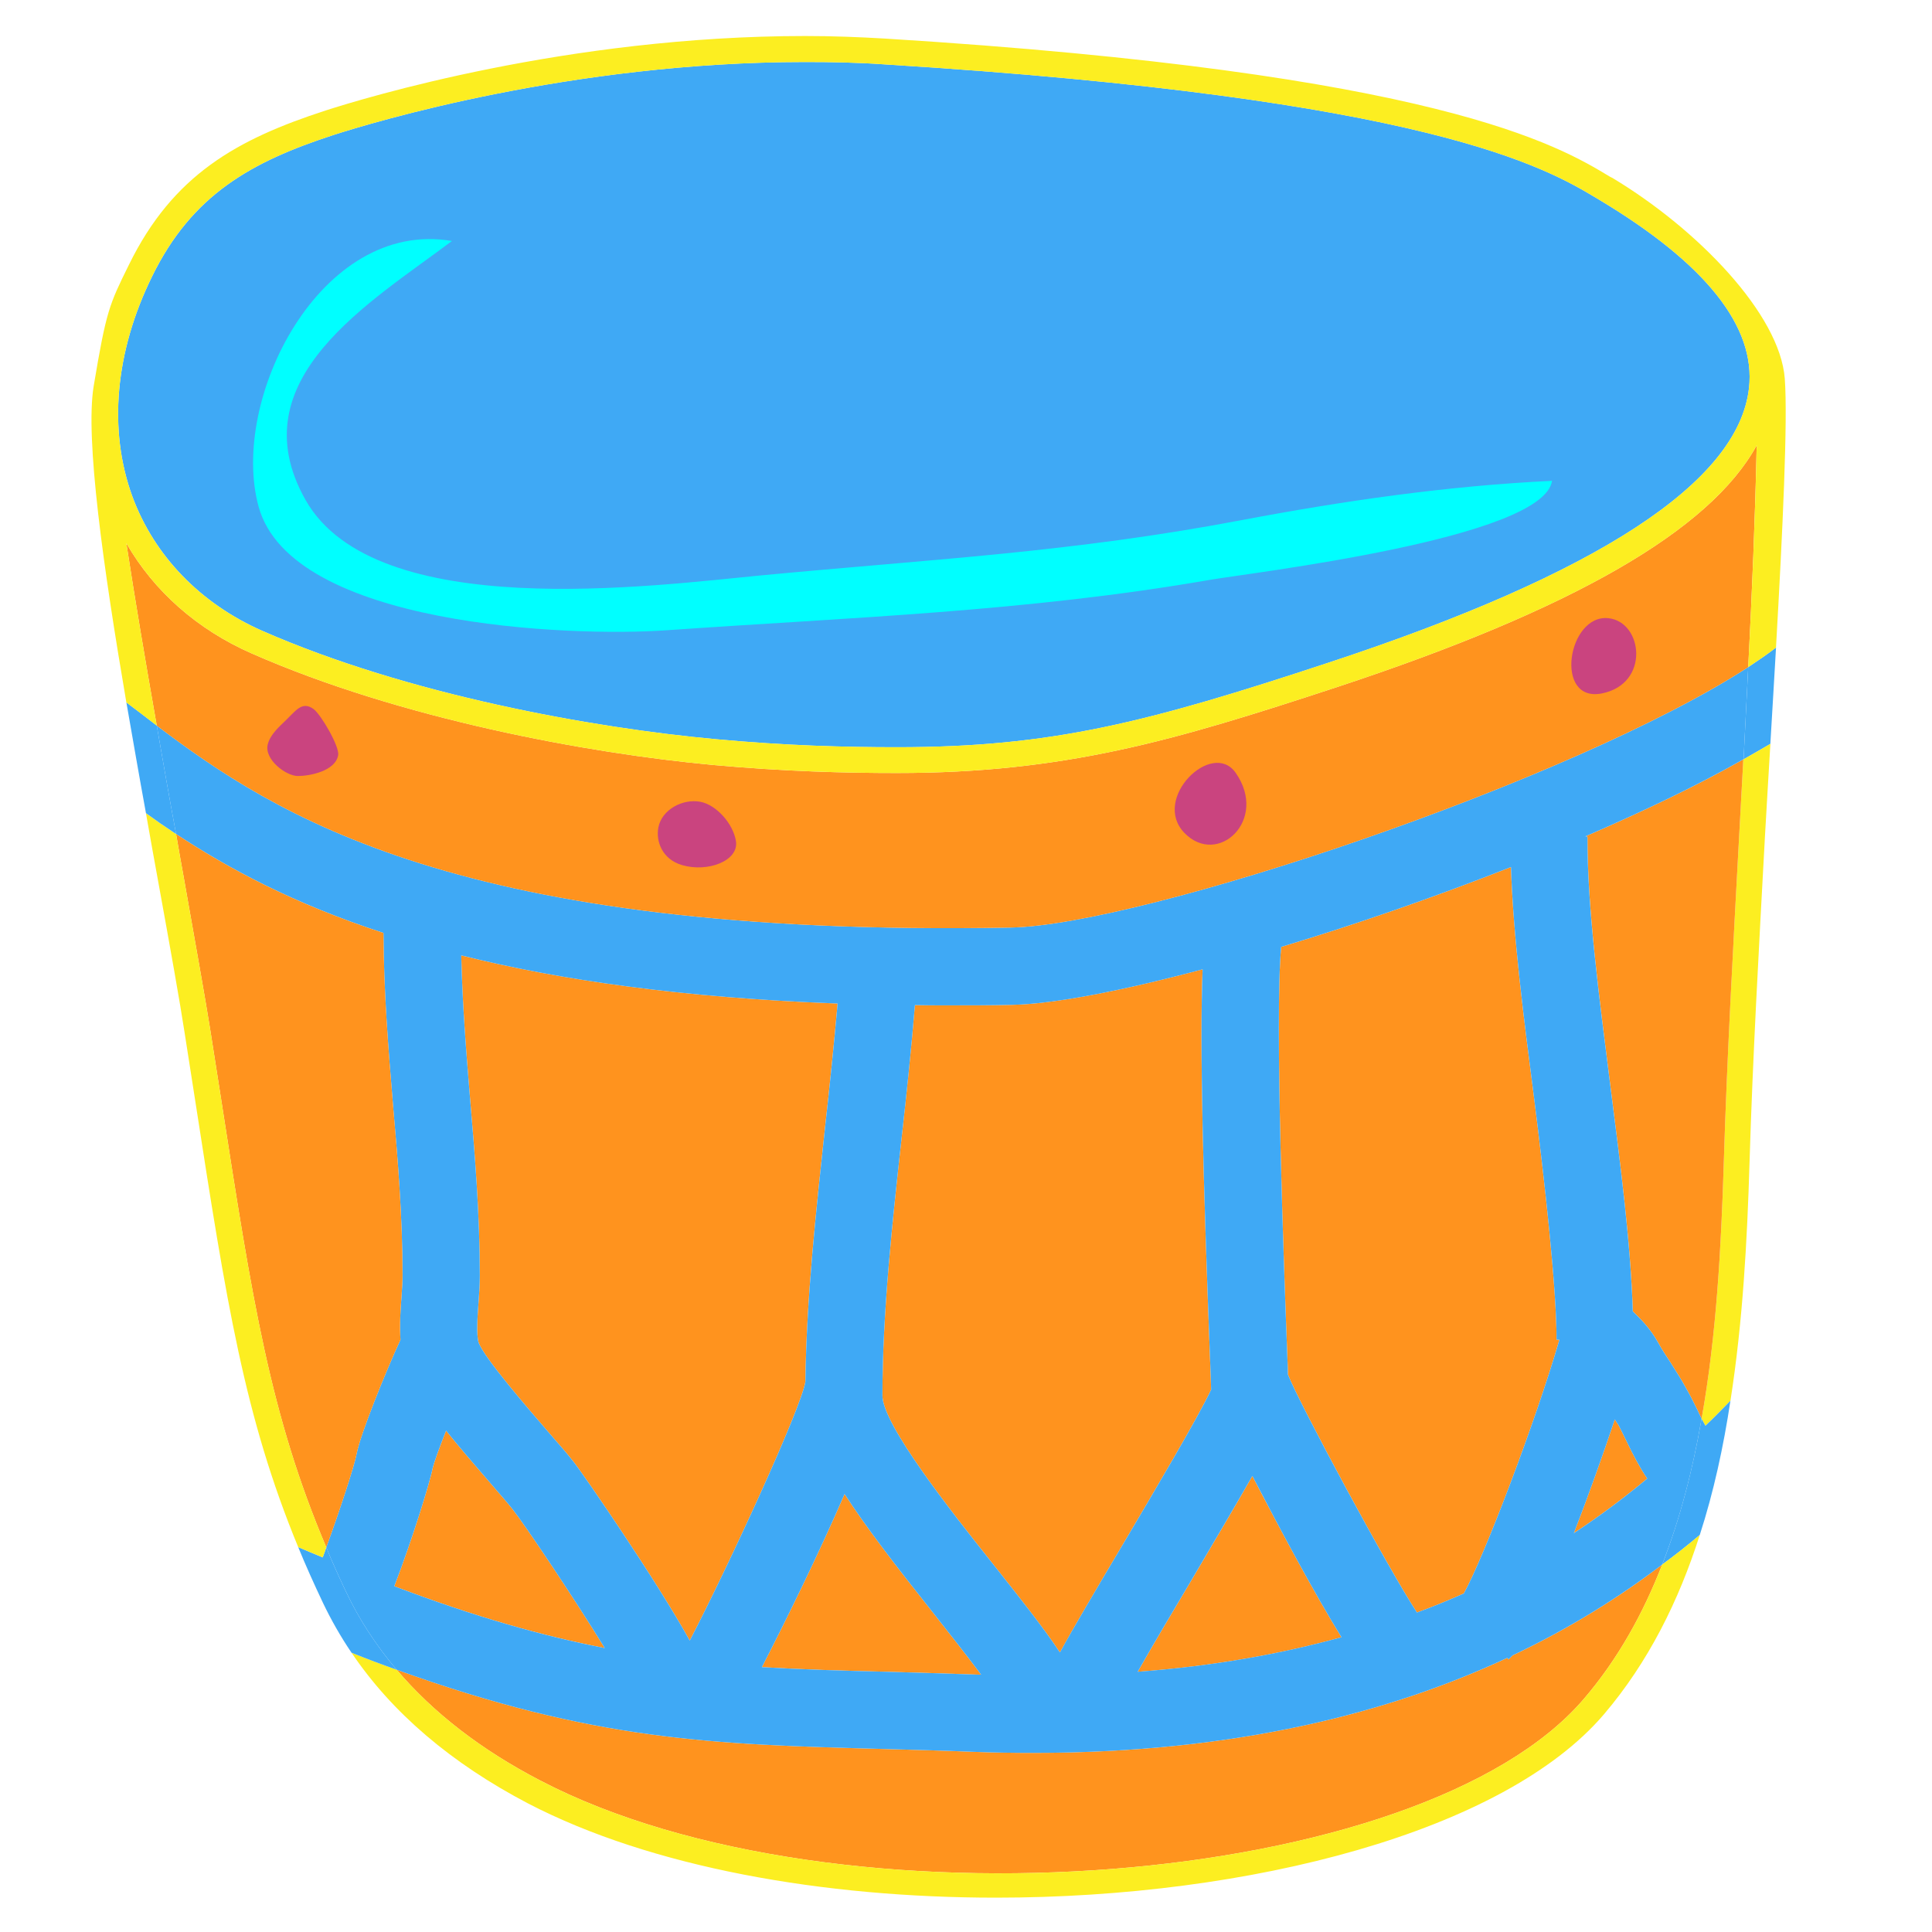
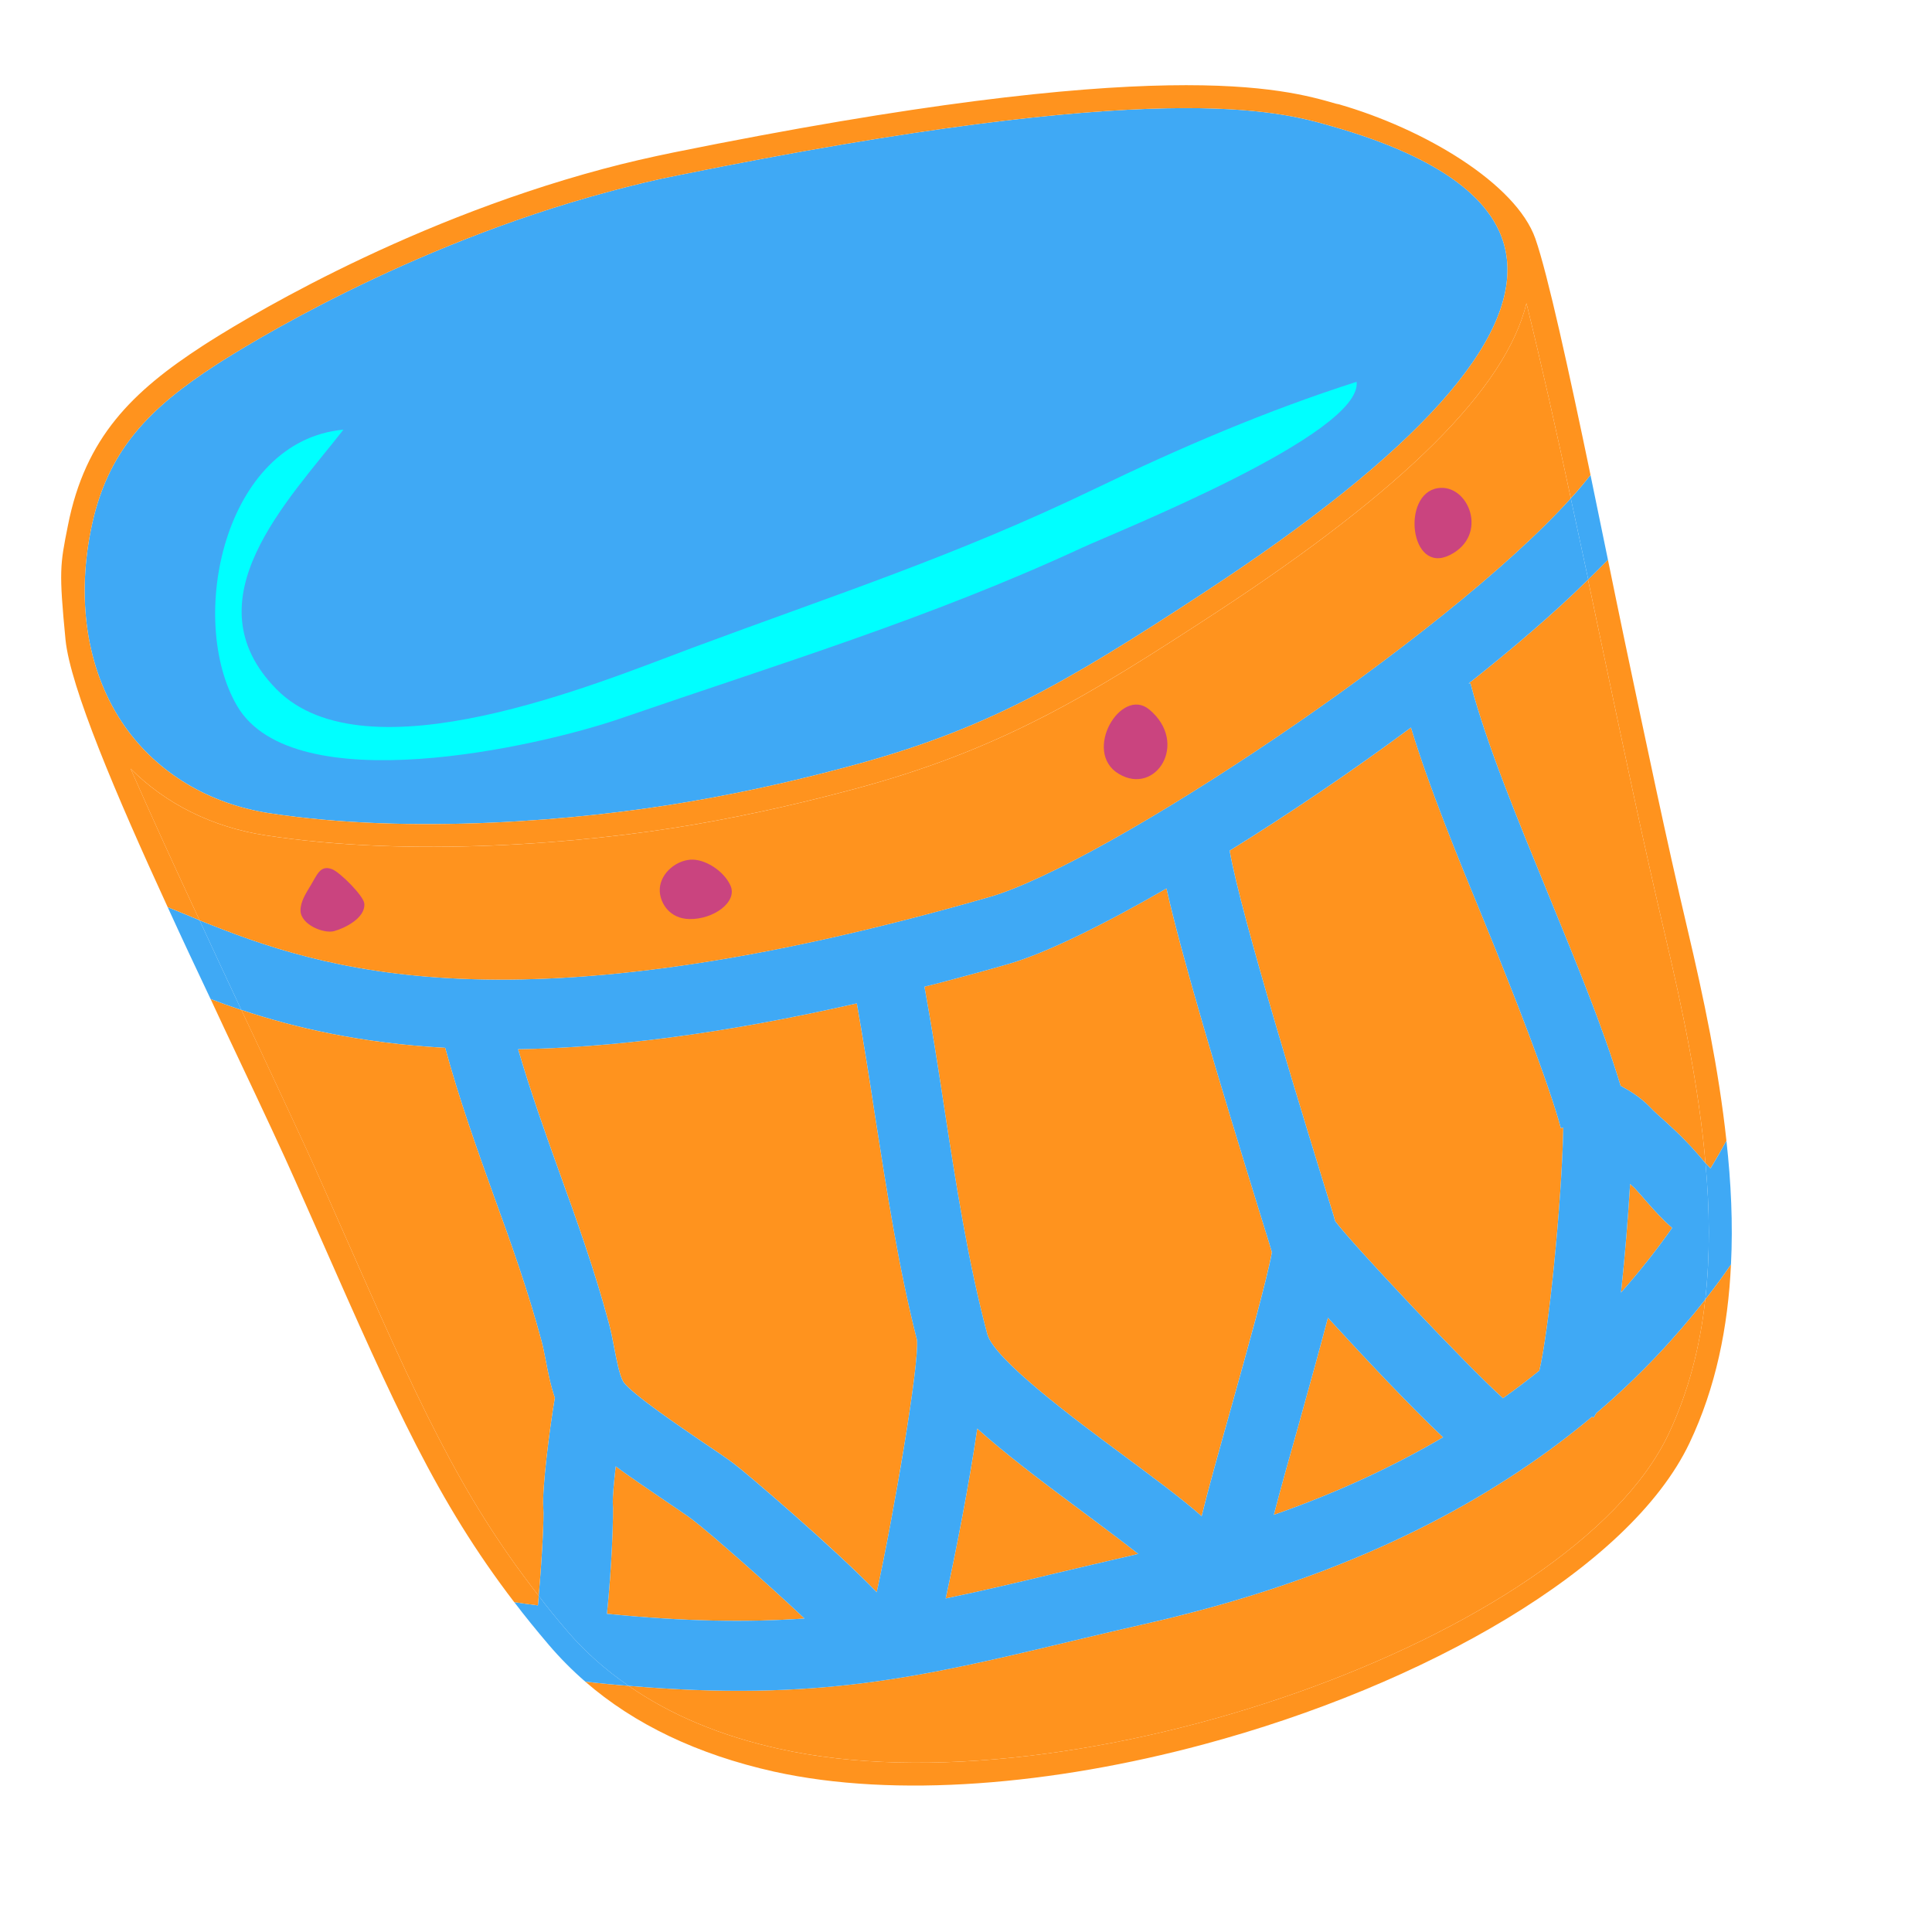
- <svg xmlns="http://www.w3.org/2000/svg" version="1.1" id="Layer_1" x="0px" y="0px" width="75px" height="75px" viewBox="0 0 75 75" enable-background="new 0 0 75 75" xml:space="preserve">
-   <g id="XMLID_1_">
-     <g>
-       <path fill="#3FA9F5" d="M68.945,25.137c-0.069,1.24-0.149,2.5-0.22,3.74c-0.33,0.19-0.68,0.4-1.04,0.6    c0.061-1.19,0.12-2.38,0.181-3.58C68.256,25.637,68.626,25.387,68.945,25.137z" />
-       <path fill="#3FA9F5" d="M62.086,7.757c4.12,2.47,6.08,4.92,5.81,7.31c-0.41,3.66-5.89,7.22-16.3,10.65    c-7.05,2.33-10.77,3.29-16.78,3.29c-2,0-4.29-0.06-7.01-0.31c-4.82-0.44-11.98-1.73-17.63-4.21c-2.4-1.06-4.19-2.91-5.04-5.22    c-0.94-2.58-0.67-5.62,0.77-8.54c1.55-3.17,3.85-4.45,7.05-5.49c1.46-0.47,9.22-2.83,18.3-2.83c1.04,0,2.06,0.02,3.05,0.09    c21.2,1.31,25.74,4.04,27.68,5.2L62.086,7.757z" />
-       <path fill="#FCEE21" d="M67.916,45.147c-0.09,3-0.26,6.16-0.74,9.229c-0.3,0.311-0.62,0.641-0.97,0.971    c-0.05-0.09-0.101-0.181-0.15-0.271c0.58-3.26,0.76-6.67,0.86-9.899c0.12-4.011,0.359-8.331,0.6-12.771    c0.05-0.97,0.11-1.95,0.16-2.93h0.01c0.36-0.2,0.71-0.41,1.04-0.6c-0.069,1.23-0.149,2.44-0.21,3.58    C68.275,36.897,68.036,41.147,67.916,45.147z" />
-       <path fill="#3FA9F5" d="M64.525,60.737c0.7-1.79,1.19-3.7,1.53-5.66c0.05,0.09,0.101,0.181,0.15,0.271    c0.35-0.33,0.67-0.66,0.97-0.971c-0.27,1.79-0.65,3.54-1.19,5.21C65.536,59.968,65.046,60.357,64.525,60.737z" />
-       <path fill="#FF931E" d="M61.546,32.467c2.24-0.97,4.34-1.97,6.13-2.99c-0.05,0.98-0.11,1.96-0.16,2.93    c-0.24,4.44-0.479,8.76-0.6,12.771c-0.101,3.229-0.28,6.64-0.86,9.899c-0.05-0.109-0.11-0.229-0.17-0.359    c-0.14-0.29-0.29-0.58-0.45-0.86c-0.18-0.33-0.39-0.65-0.59-0.97c-0.17-0.261-0.34-0.511-0.49-0.79    c-0.29-0.511-0.63-0.86-0.91-1.13c-0.02-0.021-0.039-0.04-0.06-0.061c-0.09-2.72-0.479-5.67-0.87-8.74    c-0.439-3.479-0.899-6.919-0.89-9.689L61.546,32.467z" />
-       <path fill="#FF931E" d="M63.186,56.037c0.21,0.431,0.45,0.9,0.76,1.36c-0.84,0.7-1.789,1.42-2.85,2.12    c0.57-1.47,1.13-3.04,1.59-4.42c0.04,0.069,0.09,0.149,0.141,0.22C62.956,55.558,63.065,55.798,63.186,56.037z" />
-       <path fill="#FF931E" d="M58.726,64.258c2.28-1.08,4.19-2.301,5.8-3.521c-0.739,1.9-1.72,3.67-3.029,5.2    c-6.29,7.399-29.03,9.18-40.53,3.18c-2.29-1.189-4.15-2.63-5.57-4.3c7.68,2.77,12.28,2.9,18.97,3.08    c1.09,0.03,2.24,0.06,3.46,0.11c0.78,0.029,1.541,0.04,2.28,0.04c7.91,0,13.88-1.58,18.41-3.69l0.04,0.06    C58.616,64.377,58.666,64.308,58.726,64.258z" />
-       <path fill="#FF931E" d="M60.426,52.008h0.11c-0.92,3.17-2.92,8.42-3.71,9.85c-0.58,0.26-1.19,0.51-1.82,0.74    c-1.11-1.69-4.57-8.12-5.01-9.24c0-0.21-0.011-0.43-0.021-0.67c-0.13-3.4-0.5-13.17-0.24-15.93c2.86-0.86,5.95-1.93,8.921-3.1    c0.09,2.71,0.489,5.82,0.89,8.91C59.976,45.957,60.426,50.008,60.426,52.008z" />
-       <path fill="#FF931E" d="M48.616,57.298c1.06,2.039,2.439,4.609,3.46,6.26c-2.32,0.64-4.94,1.12-7.91,1.34    c0.56-0.99,1.319-2.271,2.029-3.46C47.266,59.627,48.046,58.298,48.616,57.298z" />
-       <path fill="#FF931E" d="M46.976,52.808c0.021,0.42,0.03,0.8,0.04,1.14c-0.53,1.12-2.229,3.98-3.399,5.96    c-1.11,1.87-1.94,3.271-2.471,4.24c-0.67-1.01-1.6-2.17-2.62-3.46c-1.6-2.01-4.27-5.39-4.27-6.51c0-3.221,0.38-6.7,0.75-10.061    c0.19-1.68,0.37-3.41,0.51-5.1c0.42,0.01,0.84,0.01,1.26,0.01c0.82,0,1.65,0,2.51-0.02c1.6-0.03,4.26-0.54,7.399-1.38    C46.565,40.558,46.706,45.787,46.976,52.808z" />
-       <path fill="#FF931E" d="M38.086,65.008c-0.05,0-0.1,0-0.15,0c-1.23-0.04-2.39-0.08-3.49-0.11c-1.74-0.04-3.33-0.09-4.87-0.18    c0.95-1.841,2.23-4.45,3.21-6.721c0.85,1.311,2,2.801,3.39,4.551C36.846,63.397,37.526,64.258,38.086,65.008z" />
-       <path fill="#FF931E" d="M32.516,38.957c-0.14,1.591-0.31,3.23-0.49,4.83c-0.35,3.261-0.72,6.62-0.76,9.851    c-0.17,1.04-2.95,7.08-4.49,10.05c-1.27-2.3-4.12-6.45-4.51-6.94c-0.21-0.27-0.57-0.689-1-1.18c-0.74-0.86-2.48-2.86-2.69-3.46    c-0.09-0.32-0.04-1,0-1.54c0.03-0.38,0.05-0.74,0.05-1.06c0-2.36-0.19-4.66-0.38-6.881c-0.15-1.81-0.3-3.67-0.34-5.54    C21.696,38.037,26.446,38.728,32.516,38.957z" />
-       <path fill="#FF931E" d="M18.996,57.527c0.39,0.45,0.72,0.83,0.91,1.07c0.53,0.68,2.39,3.46,3.57,5.38    c-2.41-0.47-5.03-1.21-8.17-2.4c0.7-1.819,1.4-4.09,1.49-4.59c0.05-0.21,0.26-0.79,0.52-1.45    C17.796,56.138,18.366,56.798,18.996,57.527z" />
-       <path fill="#FCEE21" d="M62.266,66.548c-3.89,4.56-13.75,7.119-23.6,7.119c-6.69,0-13.38-1.17-18.17-3.659    c-2.98-1.561-5.28-3.521-6.85-5.851c0.6,0.24,1.18,0.46,1.75,0.66c1.42,1.67,3.28,3.11,5.57,4.3c11.5,6,34.24,4.22,40.53-3.18    c1.31-1.53,2.29-3.3,3.029-5.2c0.521-0.38,1.011-0.77,1.46-1.15C65.166,62.157,63.985,64.527,62.266,66.548z" />
-       <path fill="#3FA9F5" d="M15.306,61.577c3.14,1.19,5.76,1.931,8.17,2.4c-1.18-1.92-3.04-4.7-3.57-5.38    c-0.19-0.24-0.52-0.62-0.91-1.07c-0.63-0.729-1.2-1.39-1.68-1.99c-0.26,0.66-0.47,1.24-0.52,1.45    C16.706,57.487,16.006,59.758,15.306,61.577z M32.786,57.997c-0.98,2.271-2.26,4.88-3.21,6.721c1.54,0.09,3.13,0.14,4.87,0.18    c1.1,0.03,2.26,0.07,3.49,0.11c0.05,0,0.101,0,0.15,0c-0.56-0.75-1.24-1.61-1.91-2.46C34.786,60.798,33.636,59.308,32.786,57.997z     M31.266,53.638c0.04-3.23,0.41-6.59,0.76-9.851c0.18-1.6,0.35-3.239,0.49-4.83c-6.07-0.229-10.82-0.92-14.61-1.87    c0.04,1.87,0.19,3.73,0.34,5.54c0.19,2.221,0.38,4.521,0.38,6.881c0,0.319-0.02,0.68-0.05,1.06c-0.04,0.54-0.09,1.22,0,1.54    c0.21,0.6,1.95,2.6,2.69,3.46c0.43,0.49,0.79,0.91,1,1.18c0.39,0.49,3.24,4.641,4.51,6.94    C28.316,60.718,31.096,54.678,31.266,53.638z M44.166,64.897c2.97-0.22,5.59-0.7,7.91-1.34c-1.021-1.65-2.4-4.221-3.46-6.26    c-0.57,1-1.351,2.329-2.421,4.14C45.485,62.627,44.726,63.907,44.166,64.897z M34.256,54.178c0,1.12,2.67,4.5,4.27,6.51    c1.021,1.29,1.95,2.45,2.62,3.46c0.53-0.97,1.36-2.37,2.471-4.24c1.17-1.979,2.869-4.84,3.399-5.96    c-0.01-0.34-0.02-0.72-0.04-1.14c-0.27-7.021-0.41-12.25-0.29-15.18c-3.14,0.84-5.8,1.35-7.399,1.38    c-0.86,0.02-1.69,0.02-2.51,0.02c-0.42,0-0.84,0-1.26-0.01c-0.14,1.689-0.32,3.42-0.51,5.1    C34.636,47.478,34.256,50.957,34.256,54.178z M64.525,60.737c-1.609,1.22-3.52,2.44-5.8,3.521c-0.06,0.05-0.109,0.119-0.17,0.159    l-0.04-0.06c-4.53,2.11-10.5,3.69-18.41,3.69c-0.739,0-1.5-0.011-2.28-0.04c-1.22-0.051-2.37-0.08-3.46-0.11    c-6.69-0.18-11.29-0.311-18.97-3.08c-0.79-0.94-1.45-1.94-1.96-3.02c-0.28-0.591-0.54-1.16-0.77-1.73    c0.52-1.42,1.1-3.19,1.18-3.64c0.14-0.74,1.13-3.19,1.7-4.42c-0.04-0.561,0-1.141,0.04-1.671c0.02-0.289,0.04-0.579,0.04-0.829    c0-2.24-0.18-4.471-0.37-6.62c-0.18-2.16-0.36-4.38-0.37-6.67c-3.5-1.14-6.03-2.51-8.05-3.84c-0.25-1.34-0.5-2.77-0.75-4.21    c4.55,3.43,11.73,8.24,33.14,7.84c5.12-0.09,21.851-5.7,28.641-10.11c-0.061,1.2-0.12,2.39-0.181,3.58h-0.01    c-1.79,1.02-3.89,2.02-6.13,2.99l0.08,0.01c-0.01,2.77,0.45,6.21,0.89,9.689c0.391,3.07,0.78,6.021,0.87,8.74    c0.021,0.021,0.04,0.04,0.06,0.061c0.28,0.27,0.62,0.619,0.91,1.13c0.15,0.279,0.32,0.529,0.49,0.79    c0.2,0.319,0.41,0.64,0.59,0.97c0.16,0.28,0.311,0.57,0.45,0.86c0.06,0.13,0.12,0.25,0.17,0.359    C65.716,57.037,65.226,58.947,64.525,60.737z M60.426,52.008c0-2-0.45-6.051-0.88-9.44c-0.4-3.09-0.8-6.2-0.89-8.91    c-2.971,1.17-6.061,2.24-8.921,3.1c-0.26,2.76,0.11,12.53,0.24,15.93c0.01,0.24,0.021,0.46,0.021,0.67    c0.439,1.12,3.899,7.55,5.01,9.24c0.63-0.23,1.24-0.48,1.82-0.74c0.79-1.43,2.79-6.68,3.71-9.85H60.426z M62.686,55.098    c-0.46,1.38-1.02,2.95-1.59,4.42c1.061-0.7,2.01-1.42,2.85-2.12c-0.31-0.46-0.55-0.93-0.76-1.36    c-0.12-0.239-0.229-0.479-0.359-0.72C62.775,55.247,62.726,55.167,62.686,55.098z" />
-       <path fill="#3FA9F5" d="M13.436,61.798c0.51,1.079,1.17,2.079,1.96,3.02c-0.57-0.2-1.15-0.42-1.75-0.66    c-0.42-0.62-0.79-1.27-1.11-1.939c-0.35-0.74-0.67-1.45-0.96-2.16c0.32,0.14,0.64,0.27,0.95,0.399c0.05-0.13,0.1-0.26,0.14-0.39    C12.896,60.638,13.156,61.207,13.436,61.798z" />
-       <path fill="#FF931E" d="M13.846,56.428c-0.08,0.449-0.66,2.22-1.18,3.64c-2.18-5.15-2.86-9.51-4.09-17.45l-0.42-2.68    c-0.19-1.19-0.57-3.32-1.02-5.86c-0.1-0.55-0.2-1.11-0.3-1.7c2.02,1.33,4.55,2.7,8.05,3.84c0.01,2.291,0.19,4.51,0.37,6.67    c0.19,2.149,0.37,4.38,0.37,6.62c0,0.25-0.02,0.54-0.04,0.829c-0.04,0.53-0.08,1.11-0.04,1.671    C14.976,53.237,13.986,55.688,13.846,56.428z" />
-       <path fill="#FCEE21" d="M8.576,42.617c1.23,7.94,1.91,12.3,4.09,17.45c-0.04,0.13-0.09,0.26-0.14,0.39    c-0.31-0.13-0.63-0.26-0.95-0.399c-2.09-5.07-2.78-9.471-3.99-17.28l-0.42-2.69c-0.18-1.18-0.56-3.31-1.02-5.839    c-0.16-0.87-0.32-1.77-0.48-2.68c0.37,0.27,0.76,0.54,1.17,0.81c0.1,0.59,0.2,1.15,0.3,1.7c0.45,2.54,0.83,4.67,1.02,5.86    L8.576,42.617z" />
-       <path fill="#3FA9F5" d="M5.666,31.567c-0.26-1.42-0.51-2.87-0.76-4.3c0.22,0.17,0.44,0.33,0.66,0.5c0.17,0.13,0.34,0.26,0.52,0.4    c0.25,1.44,0.5,2.87,0.75,4.21C6.426,32.107,6.036,31.837,5.666,31.567z" />
-       <path fill="#FF931E" d="M68.195,17.288c-0.06,2.79-0.18,5.7-0.329,8.61c-6.79,4.41-23.521,10.02-28.641,10.11    c-21.41,0.4-28.59-4.41-33.14-7.84c-0.43-2.44-0.85-4.92-1.18-7.08c1.07,1.86,2.75,3.35,4.87,4.28    c5.75,2.53,13.04,3.88,17.93,4.33c2.76,0.25,5.08,0.31,7.11,0.31c3.23,0,5.91-0.31,8.58-0.88s5.33-1.41,8.521-2.46    C61.016,23.667,66.376,20.607,68.195,17.288z" />
-       <path fill="#FCEE21" d="M68.195,17.288c-1.819,3.32-7.18,6.38-16.279,9.38c-3.19,1.05-5.851,1.89-8.521,2.46s-5.35,0.88-8.58,0.88    c-2.03,0-4.35-0.06-7.11-0.31c-4.89-0.45-12.18-1.8-17.93-4.33c-2.12-0.93-3.8-2.42-4.87-4.28c0.33,2.16,0.75,4.64,1.18,7.08    c-0.18-0.14-0.35-0.27-0.52-0.4c-0.22-0.17-0.44-0.33-0.66-0.5c-0.9-5.27-1.6-10.24-1.27-12.27c0.49-2.93,0.6-3.16,1.37-4.72    c1.71-3.49,4.19-4.87,7.64-5.99c1.49-0.48,9.38-2.89,18.61-2.89c1.06,0,2.1,0.04,3.11,0.1c21.44,1.33,26.13,4.15,28.13,5.36    l0.1,0.05c3.311,1.99,6.5,5.29,6.69,7.79c0.12,1.62-0.08,5.87-0.341,10.44c-0.319,0.25-0.689,0.5-1.079,0.76    C68.016,22.987,68.136,20.077,68.195,17.288z M61.985,7.697c-1.939-1.16-6.479-3.89-27.68-5.2c-0.99-0.07-2.01-0.09-3.05-0.09    c-9.08,0-16.84,2.36-18.3,2.83c-3.2,1.04-5.5,2.32-7.05,5.49c-1.44,2.92-1.71,5.96-0.77,8.54c0.85,2.31,2.64,4.16,5.04,5.22    c5.65,2.48,12.81,3.77,17.63,4.21c2.72,0.25,5.01,0.31,7.01,0.31c6.01,0,9.73-0.96,16.78-3.29c10.41-3.43,15.89-6.99,16.3-10.65    c0.271-2.39-1.689-4.84-5.81-7.31L61.985,7.697z" />
+ <svg xmlns="http://www.w3.org/2000/svg" version="1.1" id="Layer_1" x="0px" y="0px" width="82.5px" height="83.25px" viewBox="0 0 82.5 83.25" enable-background="new 0 0 82.5 83.25" xml:space="preserve">
+   <g>
+     <g id="XMLID_1_">
+       <g>
+         <path fill="#3FA9F5" d="M68.534,20.466c0.251,1.206,0.5,2.444,0.753,3.66c-0.27,0.269-0.553,0.563-0.849,0.849     c-0.25-1.165-0.5-2.33-0.753-3.504C68.007,21.125,68.287,20.78,68.534,20.466z" />
+         <path fill="#3FA9F5" d="M57.407,5.444c4.618,1.319,7.146,3.178,7.504,5.557c0.551,3.642-3.82,8.499-12.987,14.506     c-6.207,4.076-9.552,5.966-15.357,7.521c-1.932,0.518-4.159,1.053-6.851,1.515c-4.77,0.823-12.02,1.43-18.119,0.497     c-2.592-0.402-4.8-1.726-6.219-3.737c-1.576-2.249-2.102-5.255-1.467-8.448c0.676-3.463,2.567-5.295,5.388-7.128     c1.289-0.832,8.173-5.12,16.944-7.47c1.004-0.27,1.995-0.514,2.969-0.703C50.028,3.332,55.12,4.794,57.295,5.412L57.407,5.444z" />
+         <path fill="#FF931E" d="M69.287,24.125c0.251,1.206,0.487,2.396,0.725,3.512c0.917,4.351,1.785,8.518,2.705,12.413     c0.689,2.921,1.344,6.018,1.675,9.106c-0.21,0.378-0.434,0.779-0.687,1.188c-0.071-0.074-0.143-0.148-0.215-0.222     c-0.283-3.3-0.992-6.64-1.731-9.785c-0.922-3.905-1.809-8.14-2.727-12.49c-0.202-0.95-0.398-1.912-0.604-2.872     c0.012,0.007,0.01-0.003,0.01-0.003C68.734,24.688,69.018,24.395,69.287,24.125z" />
+         <path fill="#3FA9F5" d="M73.48,55.996c0.213-1.91,0.191-3.882,0.01-5.872c0.072,0.073,0.144,0.147,0.215,0.222     c0.253-0.409,0.477-0.811,0.687-1.188c0.199,1.79,0.285,3.578,0.196,5.331C74.254,54.981,73.882,55.485,73.48,55.996z" />
+         <path fill="#FF931E" d="M72.576,49.105c-0.26-0.271-0.545-0.526-0.821-0.784c-0.231-0.207-0.46-0.404-0.678-0.636     c-0.412-0.418-0.831-0.668-1.172-0.856c-0.024-0.014-0.049-0.028-0.073-0.042c-0.791-2.604-1.932-5.353-3.103-8.217     c-1.326-3.248-2.661-6.451-3.368-9.129l-0.08,0.011c1.913-1.517,3.683-3.026,5.147-4.475c0.205,0.959,0.401,1.921,0.604,2.872     c0.918,4.351,1.805,8.585,2.727,12.49c0.739,3.146,1.448,6.485,1.731,9.785c-0.076-0.094-0.165-0.194-0.257-0.304     C73.022,49.576,72.803,49.335,72.576,49.105z" />
+         <path fill="#FF931E" d="M70.967,51.794c0.314,0.361,0.668,0.753,1.086,1.117c-0.63,0.894-1.361,1.835-2.204,2.785     c0.17-1.567,0.305-3.229,0.392-4.681c0.057,0.057,0.126,0.121,0.192,0.176C70.62,51.39,70.789,51.593,70.967,51.794z" />
+         <path fill="#FF931E" d="M67.258,48.615l0.106-0.028c-0.068,3.301-0.642,8.89-1.034,10.475c-0.493,0.401-1.018,0.801-1.566,1.187     c-1.51-1.346-6.516-6.66-7.231-7.629c-0.054-0.202-0.12-0.412-0.192-0.642c-1.006-3.25-3.892-12.592-4.355-15.325     c2.54-1.571,5.248-3.405,7.813-5.304c0.789,2.595,1.98,5.495,3.166,8.376C65.257,42.889,66.74,46.684,67.258,48.615z" />
+         <path fill="#FF931E" d="M57.22,56.782c1.552,1.696,3.55,3.821,4.963,5.151c-2.076,1.219-4.482,2.36-7.294,3.342     c0.284-1.102,0.688-2.534,1.065-3.867C56.519,59.383,56.928,57.896,57.22,56.782z" />
+         <path fill="#FF931E" d="M54.474,52.87c0.128,0.4,0.235,0.765,0.333,1.091c-0.222,1.219-1.123,4.422-1.741,6.637     c-0.588,2.094-1.027,3.661-1.288,4.735c-0.908-0.803-2.107-1.683-3.427-2.664c-2.065-1.527-5.52-4.102-5.81-5.183     c-0.833-3.11-1.367-6.57-1.879-9.911c-0.251-1.672-0.525-3.39-0.828-5.059c0.408-0.099,0.814-0.208,1.219-0.316     c0.792-0.212,1.594-0.427,2.42-0.669c1.537-0.443,3.975-1.625,6.79-3.249C50.906,41.144,52.396,46.159,54.474,52.87z" />
+         <path fill="#FF931E" d="M49.044,66.955c-0.048,0.014-0.097,0.026-0.145,0.039c-1.198,0.28-2.329,0.542-3.399,0.797     c-1.691,0.412-3.24,0.775-4.751,1.087c0.441-2.022,1.002-4.875,1.361-7.321c1.16,1.045,2.656,2.187,4.452,3.518     C47.43,65.722,48.31,66.376,49.044,66.955z" />
+         <path fill="#FF931E" d="M36.921,43.235c0.276,1.572,0.537,3.2,0.777,4.792c0.506,3.239,1.019,6.581,1.816,9.711     c0.105,1.049-1.017,7.603-1.735,10.87c-1.822-1.894-5.649-5.164-6.153-5.536c-0.273-0.207-0.729-0.52-1.271-0.881     c-0.938-0.64-3.136-2.121-3.494-2.646c-0.169-0.286-0.297-0.956-0.398-1.488c-0.069-0.374-0.143-0.728-0.226-1.036     c-0.611-2.28-1.39-4.452-2.148-6.548c-0.613-1.709-1.24-3.467-1.763-5.263C26.231,45.147,30.999,44.584,36.921,43.235z" />
+         <path fill="#FF931E" d="M27.088,72.643c8.125,0.69,12.602-0.375,19.111-1.933c1.061-0.253,2.179-0.521,3.37-0.789     c0.762-0.173,1.498-0.36,2.213-0.552c7.641-2.048,12.998-5.119,16.827-8.33l0.055,0.048c0.048-0.055,0.077-0.135,0.123-0.198     c1.922-1.634,3.451-3.307,4.693-4.893c-0.223,2.027-0.724,3.983-1.583,5.798c-4.16,8.776-25.664,16.382-38.326,13.563     C31.052,74.801,28.882,73.891,27.088,72.643z" />
+         <path fill="#FF931E" d="M26.153,69.539c0.205-1.939,0.293-4.313,0.251-4.819c-0.006-0.216,0.047-0.83,0.127-1.535     c0.619,0.455,1.34,0.945,2.138,1.487c0.493,0.334,0.91,0.615,1.156,0.798c0.688,0.52,3.204,2.724,4.841,4.272     C32.216,69.912,29.494,69.876,26.153,69.539z" />
+         <path fill="#FF931E" d="M74.588,54.488c-0.127,2.695-0.65,5.299-1.789,7.695C70.222,67.596,61.36,72.62,51.847,75.17     c-6.463,1.732-13.227,2.334-18.499,1.168c-3.282-0.735-6.011-2.033-8.131-3.877c0.642,0.076,1.269,0.137,1.871,0.182     c1.794,1.248,3.963,2.158,6.483,2.715c12.662,2.818,34.166-4.787,38.326-13.563c0.859-1.814,1.36-3.771,1.583-5.798     C73.882,55.485,74.254,54.981,74.588,54.488z" />
+         <path fill="#3FA9F5" d="M54.889,65.275c2.812-0.981,5.218-2.123,7.294-3.342c-1.413-1.33-3.411-3.455-4.963-5.151     c-0.292,1.113-0.701,2.601-1.266,4.626C55.576,62.741,55.173,64.174,54.889,65.275z M54.474,52.87     c-2.078-6.711-3.567-11.727-4.21-14.587c-2.815,1.624-5.253,2.805-6.79,3.249c-0.826,0.242-1.628,0.457-2.42,0.669     c-0.405,0.108-0.811,0.218-1.219,0.316c0.302,1.669,0.576,3.387,0.828,5.059c0.512,3.341,1.046,6.801,1.879,9.911     c0.29,1.081,3.744,3.655,5.81,5.183c1.319,0.981,2.519,1.861,3.427,2.664c0.261-1.074,0.7-2.642,1.288-4.735     c0.618-2.215,1.52-5.418,1.741-6.637C54.709,53.635,54.602,53.271,54.474,52.87z M42.11,61.557     c-0.359,2.446-0.92,5.299-1.361,7.321c1.511-0.312,3.06-0.675,4.751-1.087c1.07-0.255,2.201-0.517,3.399-0.797     c0.048-0.013,0.097-0.025,0.145-0.039c-0.734-0.579-1.614-1.233-2.481-1.881C44.767,63.743,43.271,62.602,42.11,61.557z      M37.698,48.027c-0.24-1.592-0.5-3.22-0.777-4.792c-5.922,1.349-10.689,1.912-14.596,1.976c0.523,1.796,1.149,3.554,1.763,5.263     c0.758,2.096,1.537,4.268,2.148,6.548c0.083,0.309,0.157,0.662,0.226,1.036c0.101,0.532,0.229,1.202,0.398,1.488     c0.358,0.524,2.557,2.006,3.494,2.646c0.542,0.361,0.999,0.674,1.271,0.881c0.503,0.372,4.331,3.643,6.153,5.536     c0.719-3.268,1.84-9.821,1.735-10.87C38.716,54.608,38.204,51.267,37.698,48.027z M26.153,69.539     c3.341,0.337,6.063,0.373,8.513,0.203c-1.637-1.549-4.153-3.753-4.841-4.272c-0.246-0.183-0.663-0.464-1.156-0.798     c-0.798-0.542-1.519-1.032-2.138-1.487c-0.08,0.705-0.133,1.319-0.127,1.535C26.446,65.227,26.358,67.6,26.153,69.539z      M67.258,48.615c-0.518-1.932-2.001-5.727-3.294-8.89c-1.186-2.881-2.377-5.781-3.166-8.376     c-2.565,1.899-5.273,3.732-7.813,5.304c0.464,2.733,3.35,12.075,4.355,15.325c0.072,0.229,0.139,0.439,0.192,0.642     c0.716,0.969,5.722,6.283,7.231,7.629c0.549-0.386,1.073-0.785,1.566-1.187c0.393-1.585,0.966-7.174,1.034-10.475L67.258,48.615z      M72.053,52.911c-0.418-0.364-0.771-0.756-1.086-1.117c-0.178-0.201-0.347-0.404-0.534-0.603     c-0.066-0.055-0.136-0.119-0.192-0.176c-0.087,1.452-0.222,3.113-0.392,4.681C70.691,54.746,71.423,53.805,72.053,52.911z      M73.49,50.124c0.182,1.99,0.203,3.962-0.01,5.872c-1.242,1.586-2.771,3.259-4.693,4.893c-0.046,0.063-0.075,0.144-0.123,0.198     l-0.055-0.048c-3.829,3.211-9.187,6.282-16.827,8.33c-0.715,0.191-1.451,0.379-2.213,0.552c-1.191,0.268-2.31,0.536-3.37,0.789     c-6.509,1.558-10.985,2.623-19.111,1.933c-1.016-0.7-1.913-1.496-2.685-2.407c-0.423-0.497-0.822-0.98-1.192-1.472     c0.135-1.506,0.237-3.365,0.198-3.821c-0.057-0.751,0.266-3.374,0.498-4.709c-0.184-0.531-0.295-1.102-0.394-1.624     c-0.056-0.285-0.111-0.57-0.176-0.812c-0.58-2.164-1.331-4.271-2.071-6.299c-0.733-2.04-1.481-4.138-2.084-6.347     c-3.678-0.205-6.486-0.871-8.782-1.633c-0.579-1.231-1.188-2.539-1.802-3.865c5.283,2.136,13.463,4.923,34.04-1.005     c4.922-1.413,19.63-11.162,25.047-17.179c0.253,1.175,0.503,2.34,0.753,3.504c0,0,0.002,0.01-0.01,0.003     c-1.465,1.448-3.234,2.958-5.147,4.475l0.08-0.011c0.707,2.678,2.042,5.882,3.368,9.129c1.171,2.864,2.312,5.612,3.103,8.217     c0.024,0.014,0.049,0.028,0.073,0.042c0.341,0.188,0.76,0.438,1.172,0.856c0.218,0.231,0.446,0.429,0.678,0.636     c0.276,0.258,0.562,0.513,0.821,0.784c0.227,0.229,0.446,0.471,0.657,0.715C73.325,49.93,73.414,50.03,73.49,50.124z" />
+         <path fill="#3FA9F5" d="M24.404,70.235c0.772,0.911,1.668,1.707,2.685,2.407c-0.603-0.045-1.229-0.105-1.871-0.182     c-0.566-0.49-1.092-1.022-1.574-1.587c-0.53-0.624-1.022-1.227-1.486-1.838c0.345,0.053,0.688,0.096,1.021,0.141     c0.015-0.139,0.02-0.274,0.034-0.413C23.582,69.255,23.98,69.738,24.404,70.235z" />
+         <path fill="#FF931E" d="M23.907,60.233c-0.232,1.335-0.554,3.958-0.498,4.709c0.039,0.456-0.063,2.315-0.198,3.821     c-3.439-4.41-5.224-8.445-8.468-15.796l-1.099-2.48c-0.492-1.1-1.41-3.059-2.502-5.396c-0.239-0.505-0.483-1.029-0.742-1.571     c2.295,0.762,5.104,1.428,8.782,1.633c0.603,2.209,1.351,4.307,2.084,6.347c0.74,2.027,1.491,4.135,2.071,6.299     c0.065,0.241,0.121,0.526,0.176,0.812C23.612,59.132,23.724,59.702,23.907,60.233z" />
+         <path fill="#FF931E" d="M14.744,52.968c3.244,7.351,5.029,11.386,8.468,15.796c-0.015,0.139-0.02,0.274-0.034,0.413     c-0.333-0.045-0.676-0.088-1.021-0.141c-3.332-4.355-5.137-8.428-8.327-15.658l-1.102-2.489     c-0.479-1.093-1.398-3.052-2.497-5.377c-0.38-0.799-0.767-1.627-1.157-2.465c0.427,0.165,0.861,0.318,1.328,0.473     c0.259,0.542,0.503,1.066,0.742,1.571c1.092,2.338,2.011,4.297,2.502,5.396L14.744,52.968z" />
+         <path fill="#3FA9F5" d="M8.599,39.654c0.614,1.326,1.224,2.634,1.802,3.865c-0.466-0.154-0.9-0.308-1.328-0.473     c-0.619-1.304-1.245-2.637-1.847-3.956c0.256,0.107,0.51,0.205,0.767,0.312C8.191,39.484,8.389,39.566,8.599,39.654z" />
+         <path fill="#FF931E" d="M5.626,33.121c1.515,1.52,3.523,2.524,5.812,2.874c6.209,0.956,13.6,0.373,18.44-0.458     c2.73-0.473,4.987-1.016,6.948-1.541c3.13-0.839,5.628-1.83,8.06-3.071s4.773-2.739,7.593-4.582     c8.013-5.253,12.398-9.597,13.297-13.274c0.664,2.71,1.302,5.552,1.91,8.402c-5.417,6.018-20.125,15.767-25.047,17.179     c-20.577,5.928-28.757,3.141-34.04,1.005C7.552,37.409,6.504,35.122,5.626,33.121z" />
+         <path fill="#FF931E" d="M51.924,25.507c9.167-6.008,13.538-10.865,12.987-14.506c-0.358-2.378-2.886-4.237-7.504-5.557     l-0.112-0.032c-2.175-0.618-7.267-2.08-28.083,2.143c-0.974,0.188-1.965,0.433-2.969,0.703c-8.771,2.35-15.655,6.639-16.944,7.47     c-2.821,1.833-4.712,3.665-5.388,7.128c-0.635,3.193-0.109,6.2,1.467,8.448c1.419,2.011,3.627,3.335,6.219,3.737     c6.1,0.933,13.349,0.326,18.119-0.497c2.692-0.462,4.919-0.997,6.851-1.515C42.372,31.473,45.717,29.583,51.924,25.507z      M57.68,4.491c3.712,1.065,7.647,3.427,8.479,5.792c0.535,1.534,1.444,5.701,2.376,10.182c-0.247,0.314-0.527,0.659-0.849,1.004     c-0.608-2.85-1.246-5.691-1.91-8.402c-0.898,3.678-5.284,8.021-13.297,13.274c-2.819,1.843-5.161,3.34-7.593,4.582     s-4.93,2.232-8.06,3.071c-1.96,0.525-4.217,1.068-6.948,1.541c-4.84,0.831-12.231,1.414-18.44,0.458     c-2.288-0.35-4.297-1.354-5.812-2.874c0.878,2.001,1.925,4.288,2.972,6.533c-0.21-0.088-0.408-0.17-0.605-0.251     c-0.257-0.107-0.511-0.205-0.767-0.312c-2.233-4.857-4.196-9.477-4.403-11.523c-0.285-2.957-0.239-3.208,0.102-4.914     c0.748-3.813,2.787-5.789,5.829-7.764c1.315-0.849,8.312-5.219,17.228-7.608c1.024-0.274,2.039-0.505,3.03-0.708     C50.064,2.308,55.325,3.818,57.57,4.469L57.68,4.491z" />
+       </g>
+       <g>
+ 		</g>
    </g>
-     <g>
- 	</g>
+     <path fill="#00FFFF" d="M58.457,16.452c0.258,2.255-10.389,6.481-11.84,7.154c-6.542,3.03-13.088,5.014-19.867,7.349   c-3.563,1.228-14.103,3.61-16.533-0.537c-2.175-3.715-0.58-11.428,4.581-11.904c-2.391,3.071-6.667,7.337-2.887,11.182   c3.862,3.928,13.909-0.285,17.875-1.763c6.248-2.326,11.364-3.966,17.394-6.871C50.846,19.294,54.586,17.69,58.457,16.452z" />
+     <path fill="none" d="M11.976,36.889c0.185,0.98,0.875,1.991,1.271,2.873c-0.664,0.176,0.034,1.433,0.651,0.994   c0.004-0.322-0.126-0.652-0.445-0.768" />
+     <path fill="#CA447F" d="M12.949,39.239c-0.006-0.396,0.253-0.777,0.448-1.104c0.266-0.439,0.404-0.876,0.913-0.681   c0.332,0.125,1.357,1.145,1.388,1.479c0.058,0.629-0.859,1.07-1.302,1.189C13.953,40.242,12.961,39.846,12.949,39.239z" />
+     <path fill="#CA447F" d="M28.431,38.433c-0.053-0.714,0.626-1.336,1.316-1.389c0.625-0.047,1.448,0.486,1.729,1.116   c0.316,0.707-0.735,1.466-1.776,1.442C28.873,39.584,28.469,38.952,28.431,38.433z" />
+     <path fill="#CA447F" d="M48.211,33.348c-1.592-0.953,0.1-3.792,1.317-2.77C51.244,32.019,49.805,34.301,48.211,33.348z" />
+     <path fill="#CA447F" d="M62.465,23.921c-1.714,0.848-2.089-2.636-0.514-2.886C63.281,20.825,64.18,23.074,62.465,23.921z" />
  </g>
-   <path fill="#00FFFF" d="M60.25,18.666c-0.334,2.244-11.713,3.571-13.289,3.845c-7.103,1.234-13.94,1.455-21.092,1.956  c-3.759,0.263-14.557-0.163-15.83-4.799c-1.14-4.151,2.397-11.188,7.506-10.313c-3.104,2.348-8.339,5.361-5.684,10.053  c2.714,4.794,13.509,3.325,17.722,2.925c6.637-0.63,12.002-0.89,18.581-2.135C52.162,19.441,56.189,18.859,60.25,18.666z" />
-   <path fill="none" d="M10.063,26.375c-0.076,0.994,0.329,2.149,0.484,3.104c-0.687-0.002-0.338,1.393,0.372,1.128  c0.087-0.31,0.047-0.661-0.231-0.856" />
-   <path fill="#CA447F" d="M10.394,28.896c0.097-0.385,0.446-0.686,0.718-0.95c0.371-0.356,0.617-0.742,1.058-0.422  c0.288,0.207,1.015,1.457,0.958,1.789c-0.106,0.622-1.107,0.812-1.565,0.812S10.249,29.485,10.394,28.896z" />
-   <path fill="#CA447F" d="M25.557,32.125c0.134-0.703,0.95-1.128,1.63-1c0.616,0.116,1.273,0.844,1.382,1.525  c0.122,0.765-1.09,1.226-2.089,0.934C25.686,33.352,25.459,32.636,25.557,32.125z" />
-   <path fill="#CA447F" d="M45.979,32.334c-1.292-1.333,1.077-3.637,1.989-2.334C49.252,31.835,47.271,33.667,45.979,32.334z" />
-   <path fill="#CA447F" d="M62.188,26.918c-1.875,0.375-1.336-3.087,0.25-2.92C63.777,24.139,64.063,26.543,62.188,26.918z" />
</svg>
